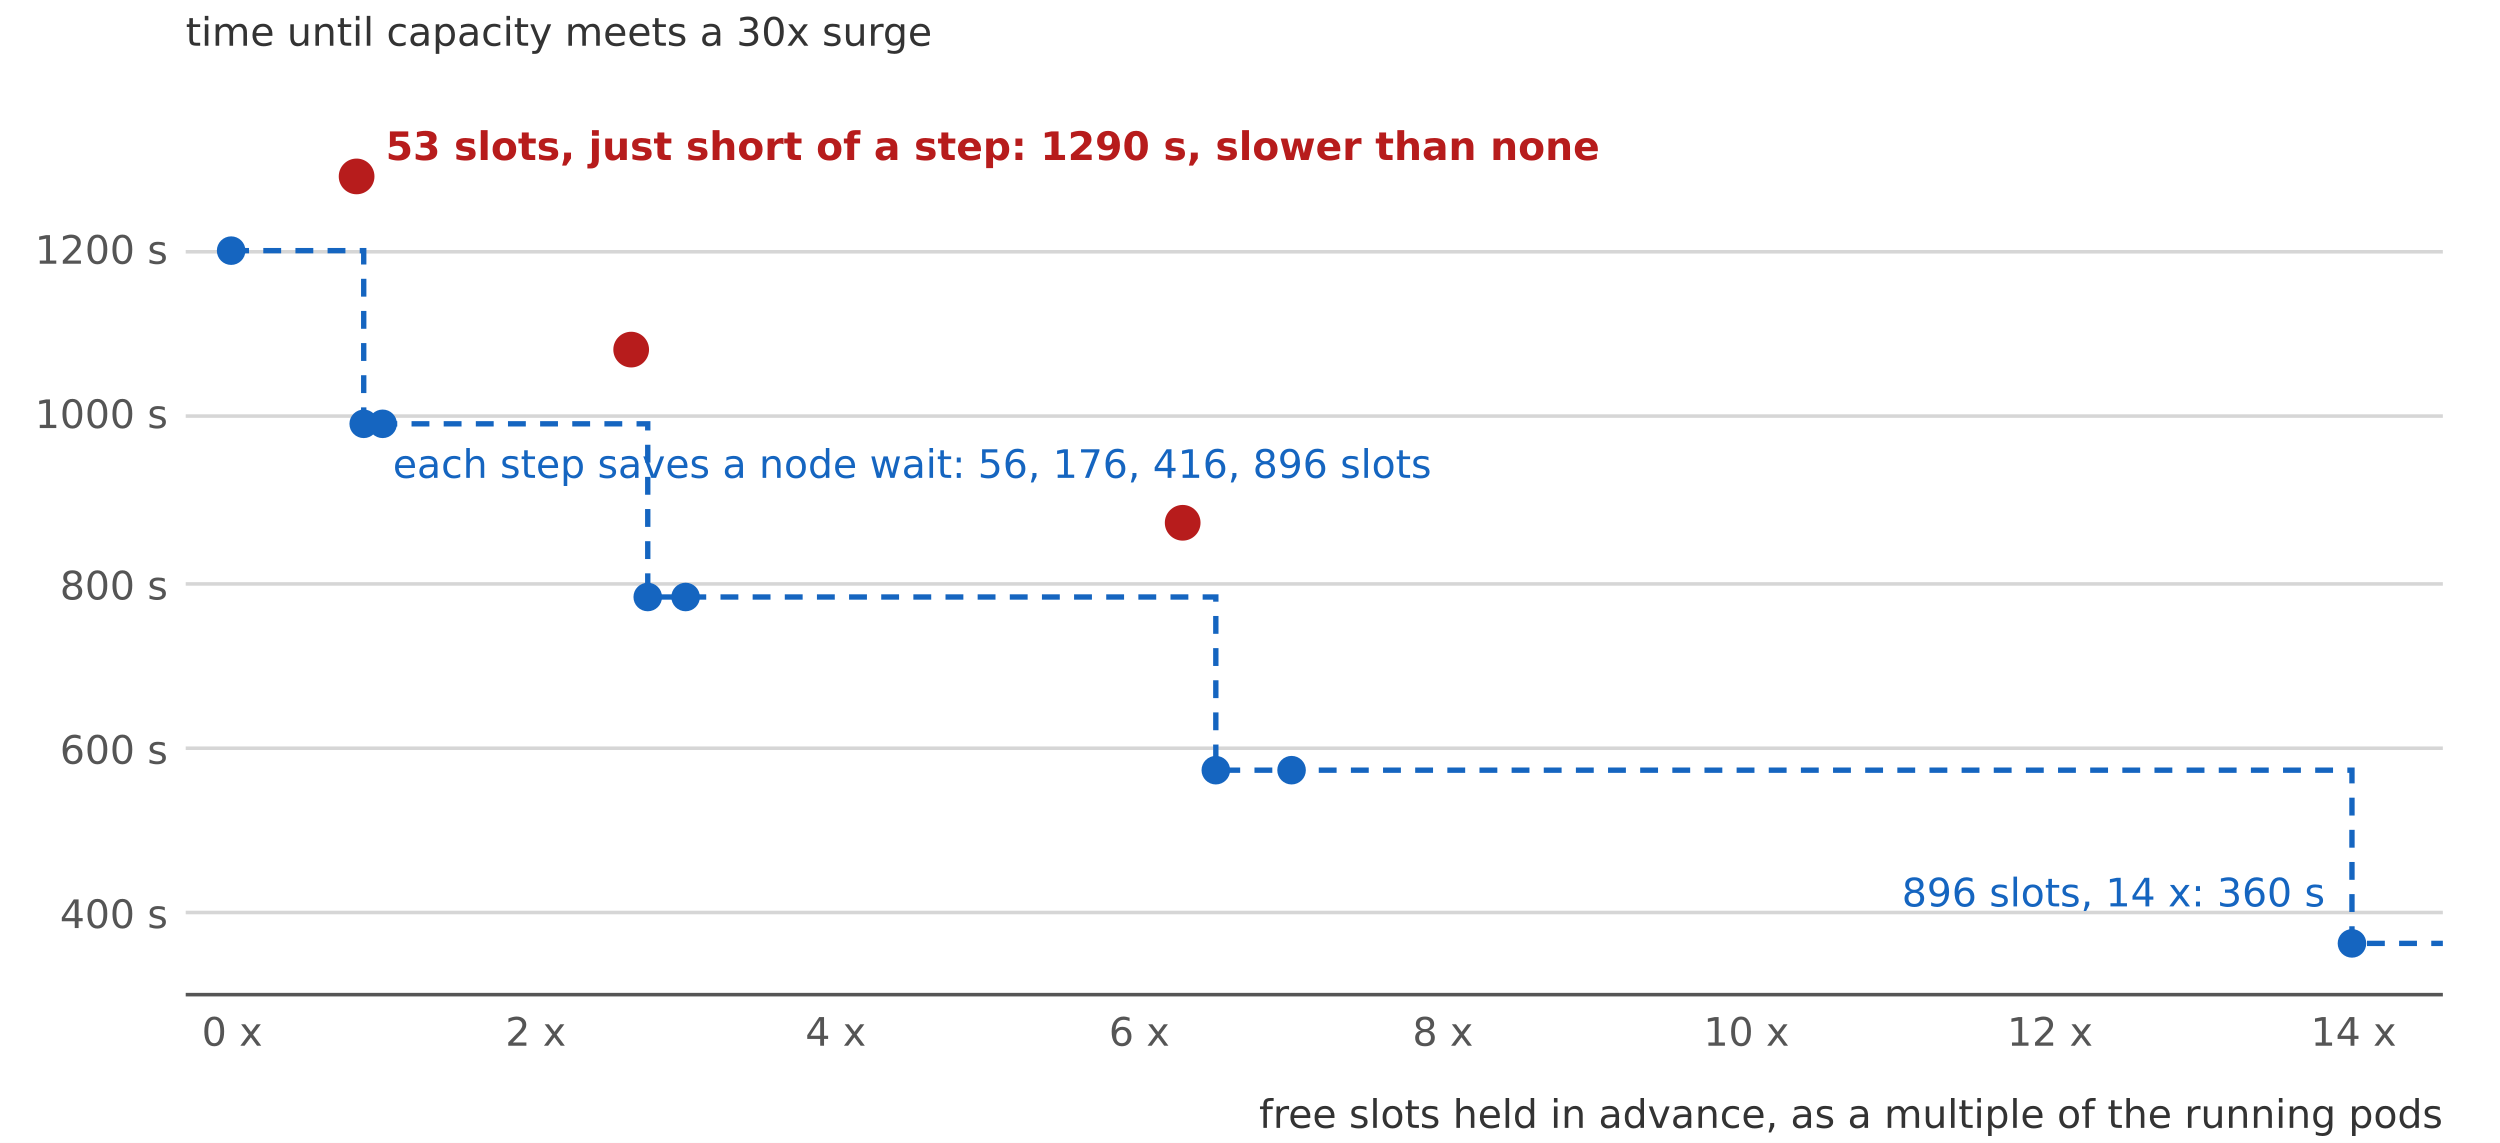
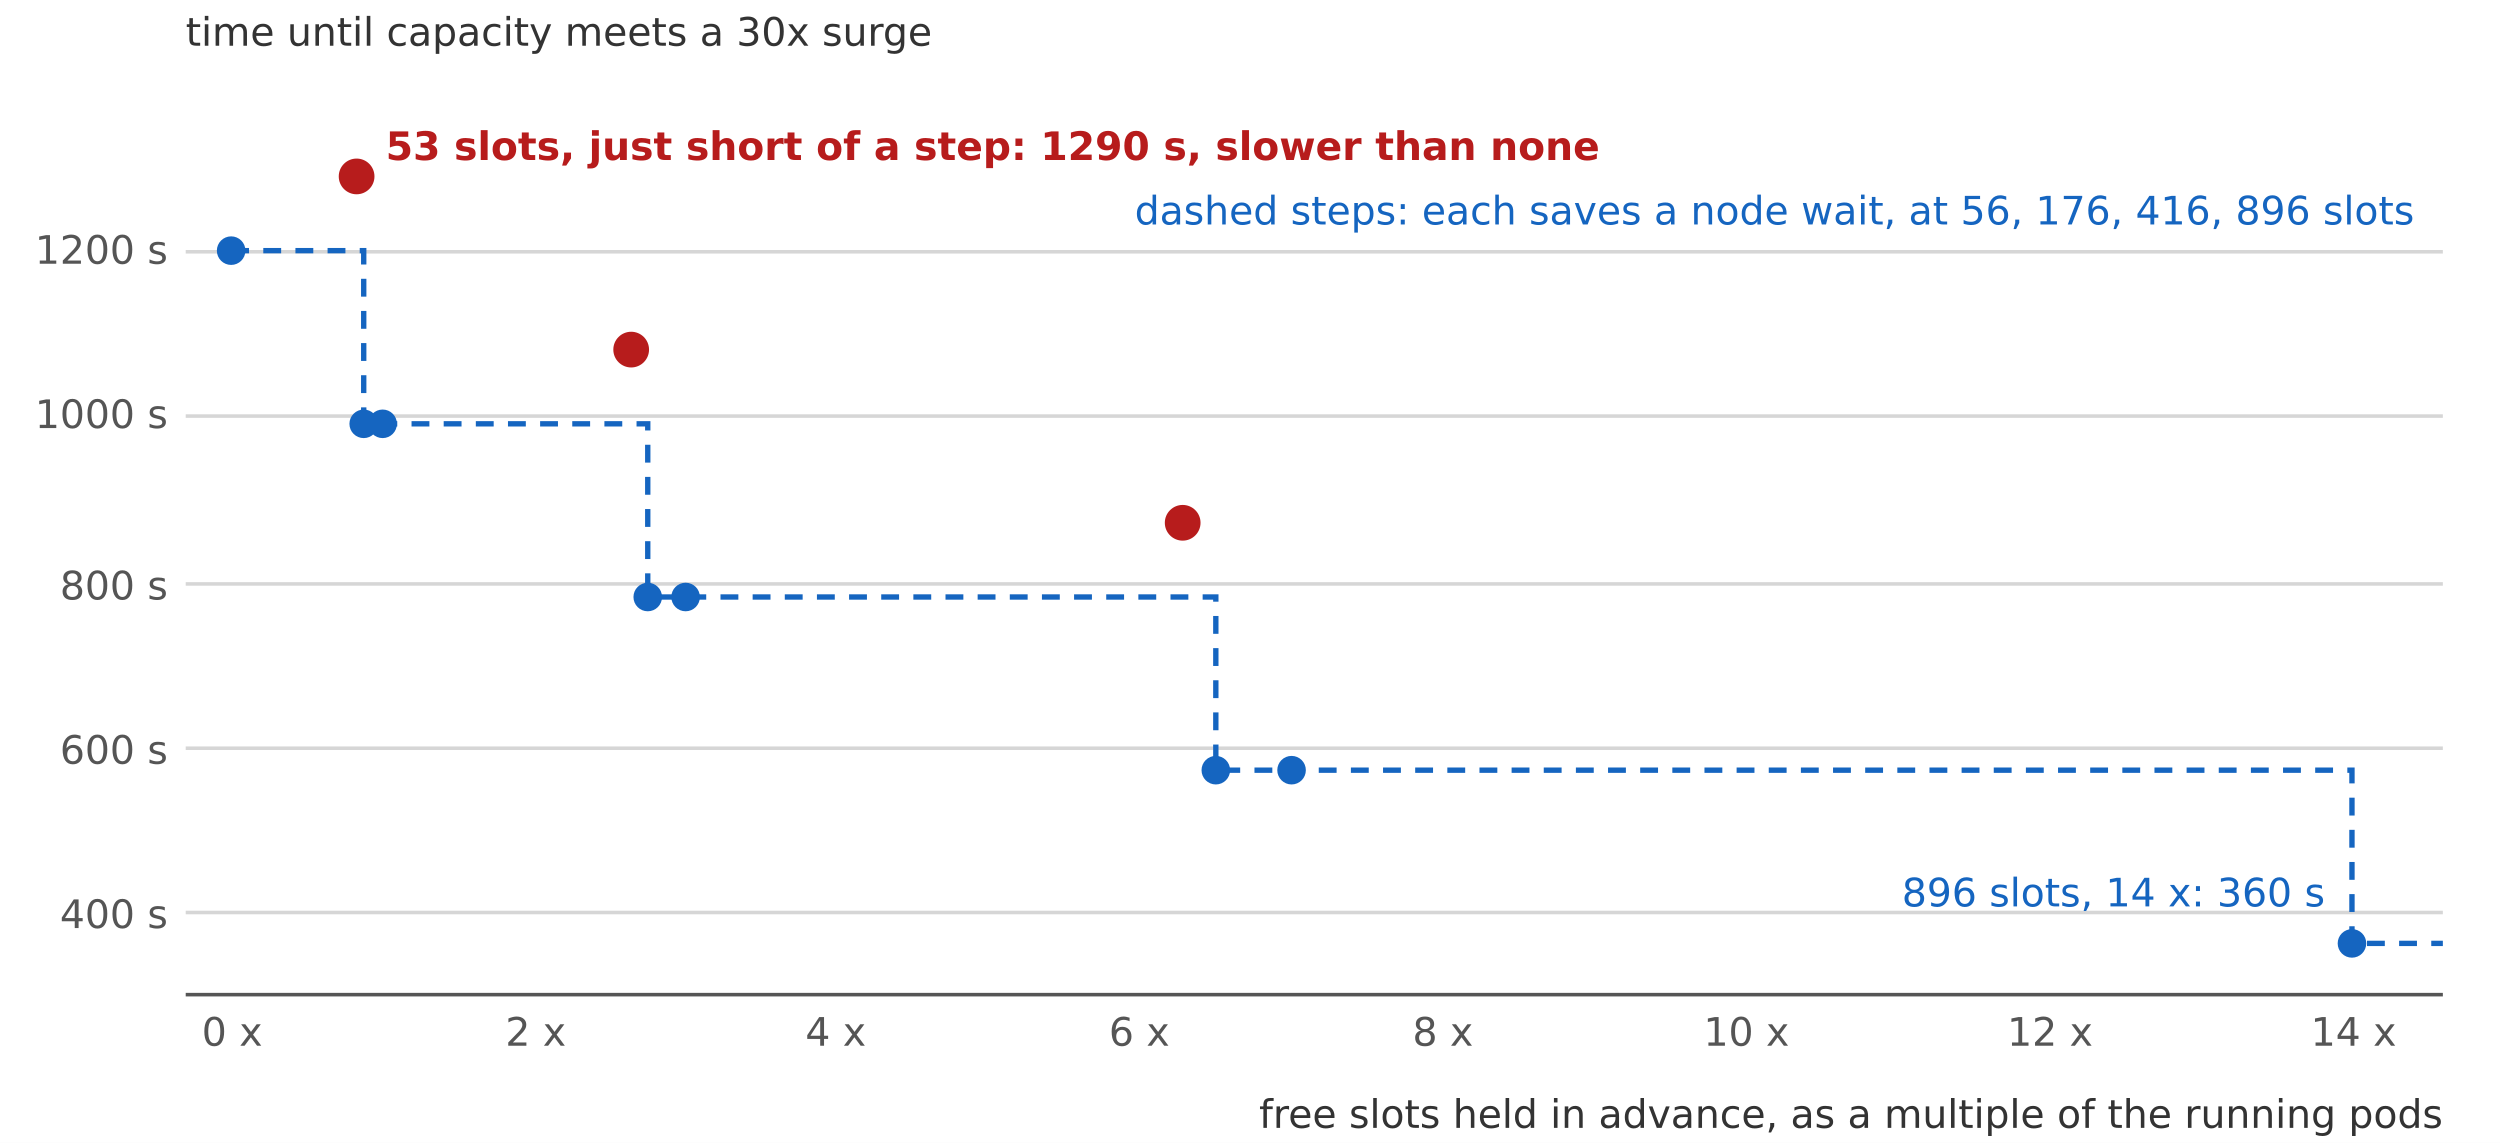
<svg xmlns="http://www.w3.org/2000/svg" viewBox="0 0 700 320" width="700" height="320" role="img" font-family="DejaVu Sans, Helvetica, Arial, sans-serif" font-size="11">
  <style>.f-ink{fill:#333}.s-ink{stroke:#333}.f-sub{fill:#555}.s-sub{stroke:#555}.f-grid{fill:#d6d6d6}.s-grid{stroke:#d6d6d6}.f-a{fill:#b71c1c}.s-a{stroke:#b71c1c}.f-b{fill:#1565c0}.s-b{stroke:#1565c0}.f-c{fill:#2e7d32}.s-c{stroke:#2e7d32}.f-d{fill:#e65100}.s-d{stroke:#e65100}.f-e{fill:#6a1b9a}.s-e{stroke:#6a1b9a}.f-g{fill:#777}.s-g{stroke:#777}.f-bg{fill:#fff}.s-bg{stroke:#fff}@media (prefers-color-scheme: dark){.f-ink{fill:#ddd}.s-ink{stroke:#ddd}.f-sub{fill:#aaa}.s-sub{stroke:#aaa}.f-grid{fill:#444}.s-grid{stroke:#444}.f-a{fill:#ef9a9a}.s-a{stroke:#ef9a9a}.f-b{fill:#8ab4f8}.s-b{stroke:#8ab4f8}.f-c{fill:#81c784}.s-c{stroke:#81c784}.f-d{fill:#ffcc80}.s-d{stroke:#ffcc80}.f-e{fill:#ce93d8}.s-e{stroke:#ce93d8}.f-g{fill:#bbb}.s-g{stroke:#bbb}.f-bg{fill:#1e1e1e}.s-bg{stroke:#1e1e1e}}</style>
  <rect x="0" y="0" width="700" height="320" class="f-bg" />
  <path d="M52.00 255.50 H684.00" class="s-grid" fill="none" />
  <text x="47.00" y="259.85" text-anchor="end" class="f-sub">400 s</text>
  <path d="M52.00 209.50 H684.00" class="s-grid" fill="none" />
  <text x="47.00" y="213.85" text-anchor="end" class="f-sub">600 s</text>
  <path d="M52.00 163.50 H684.00" class="s-grid" fill="none" />
  <text x="47.00" y="167.85" text-anchor="end" class="f-sub">800 s</text>
  <path d="M52.00 116.50 H684.00" class="s-grid" fill="none" />
  <text x="47.00" y="119.85" text-anchor="end" class="f-sub">1000 s</text>
  <path d="M52.00 70.50 H684.00" class="s-grid" fill="none" />
  <text x="47.00" y="73.85" text-anchor="end" class="f-sub">1200 s</text>
  <text x="65.00" y="292.80" text-anchor="middle" class="f-sub">0 x</text>
  <text x="150.00" y="292.80" text-anchor="middle" class="f-sub">2 x</text>
  <text x="234.00" y="292.80" text-anchor="middle" class="f-sub">4 x</text>
  <text x="319.00" y="292.80" text-anchor="middle" class="f-sub">6 x</text>
  <text x="404.00" y="292.80" text-anchor="middle" class="f-sub">8 x</text>
  <text x="489.00" y="292.80" text-anchor="middle" class="f-sub">10 x</text>
  <text x="574.00" y="292.80" text-anchor="middle" class="f-sub">12 x</text>
  <text x="659.00" y="292.80" text-anchor="middle" class="f-sub">14 x</text>
  <path d="M52.00 278.50 H684.00" class="s-sub" fill="none" />
  <text x="52.00" y="12.80" text-anchor="start" class="f-ink">time until capacity meets a 30x surge</text>
  <text x="684.00" y="315.80" text-anchor="end" class="f-ink">free slots held in advance, as a multiple of the running pods</text>
  <path d="M64.72 70.18 L101.84 70.18 L101.84 118.67 L181.37 118.67 L181.37 167.16 L340.43 167.16 L340.43 215.65 L658.55 215.65 L658.55 264.15 L684.00 264.15" class="s-b" fill="none" stroke-width="1.5" stroke-dasharray="5 4" />
  <circle cx="64.72" cy="70.18" r="4" class="f-b" />
  <circle cx="99.85" cy="49.40" r="5" class="f-a" />
  <circle cx="101.84" cy="118.67" r="4" class="f-b" />
  <circle cx="107.14" cy="118.67" r="4" class="f-b" />
  <circle cx="176.73" cy="97.89" r="5" class="f-a" />
  <circle cx="181.37" cy="167.16" r="4" class="f-b" />
  <circle cx="191.97" cy="167.16" r="4" class="f-b" />
  <circle cx="331.15" cy="146.38" r="5" class="f-a" />
  <circle cx="340.43" cy="215.65" r="4" class="f-b" />
  <circle cx="361.64" cy="215.65" r="4" class="f-b" />
  <circle cx="658.55" cy="264.15" r="4" class="f-b" />
  <text x="108.00" y="44.80" text-anchor="start" class="f-a" font-weight="bold">53 slots, just short of a step: 1290 s, slower than none</text>
-   <text x="110.00" y="133.80" text-anchor="start" class="f-b">each step saves a node wait: 56, 176, 416, 896 slots</text>
+   <text x="676.00" y="62.85" text-anchor="end" class="f-b">dashed steps: each saves a node wait, at 56, 176, 416, 896 slots</text>
  <text x="651.00" y="253.80" text-anchor="end" class="f-b">896 slots, 14 x: 360 s</text>
</svg>
